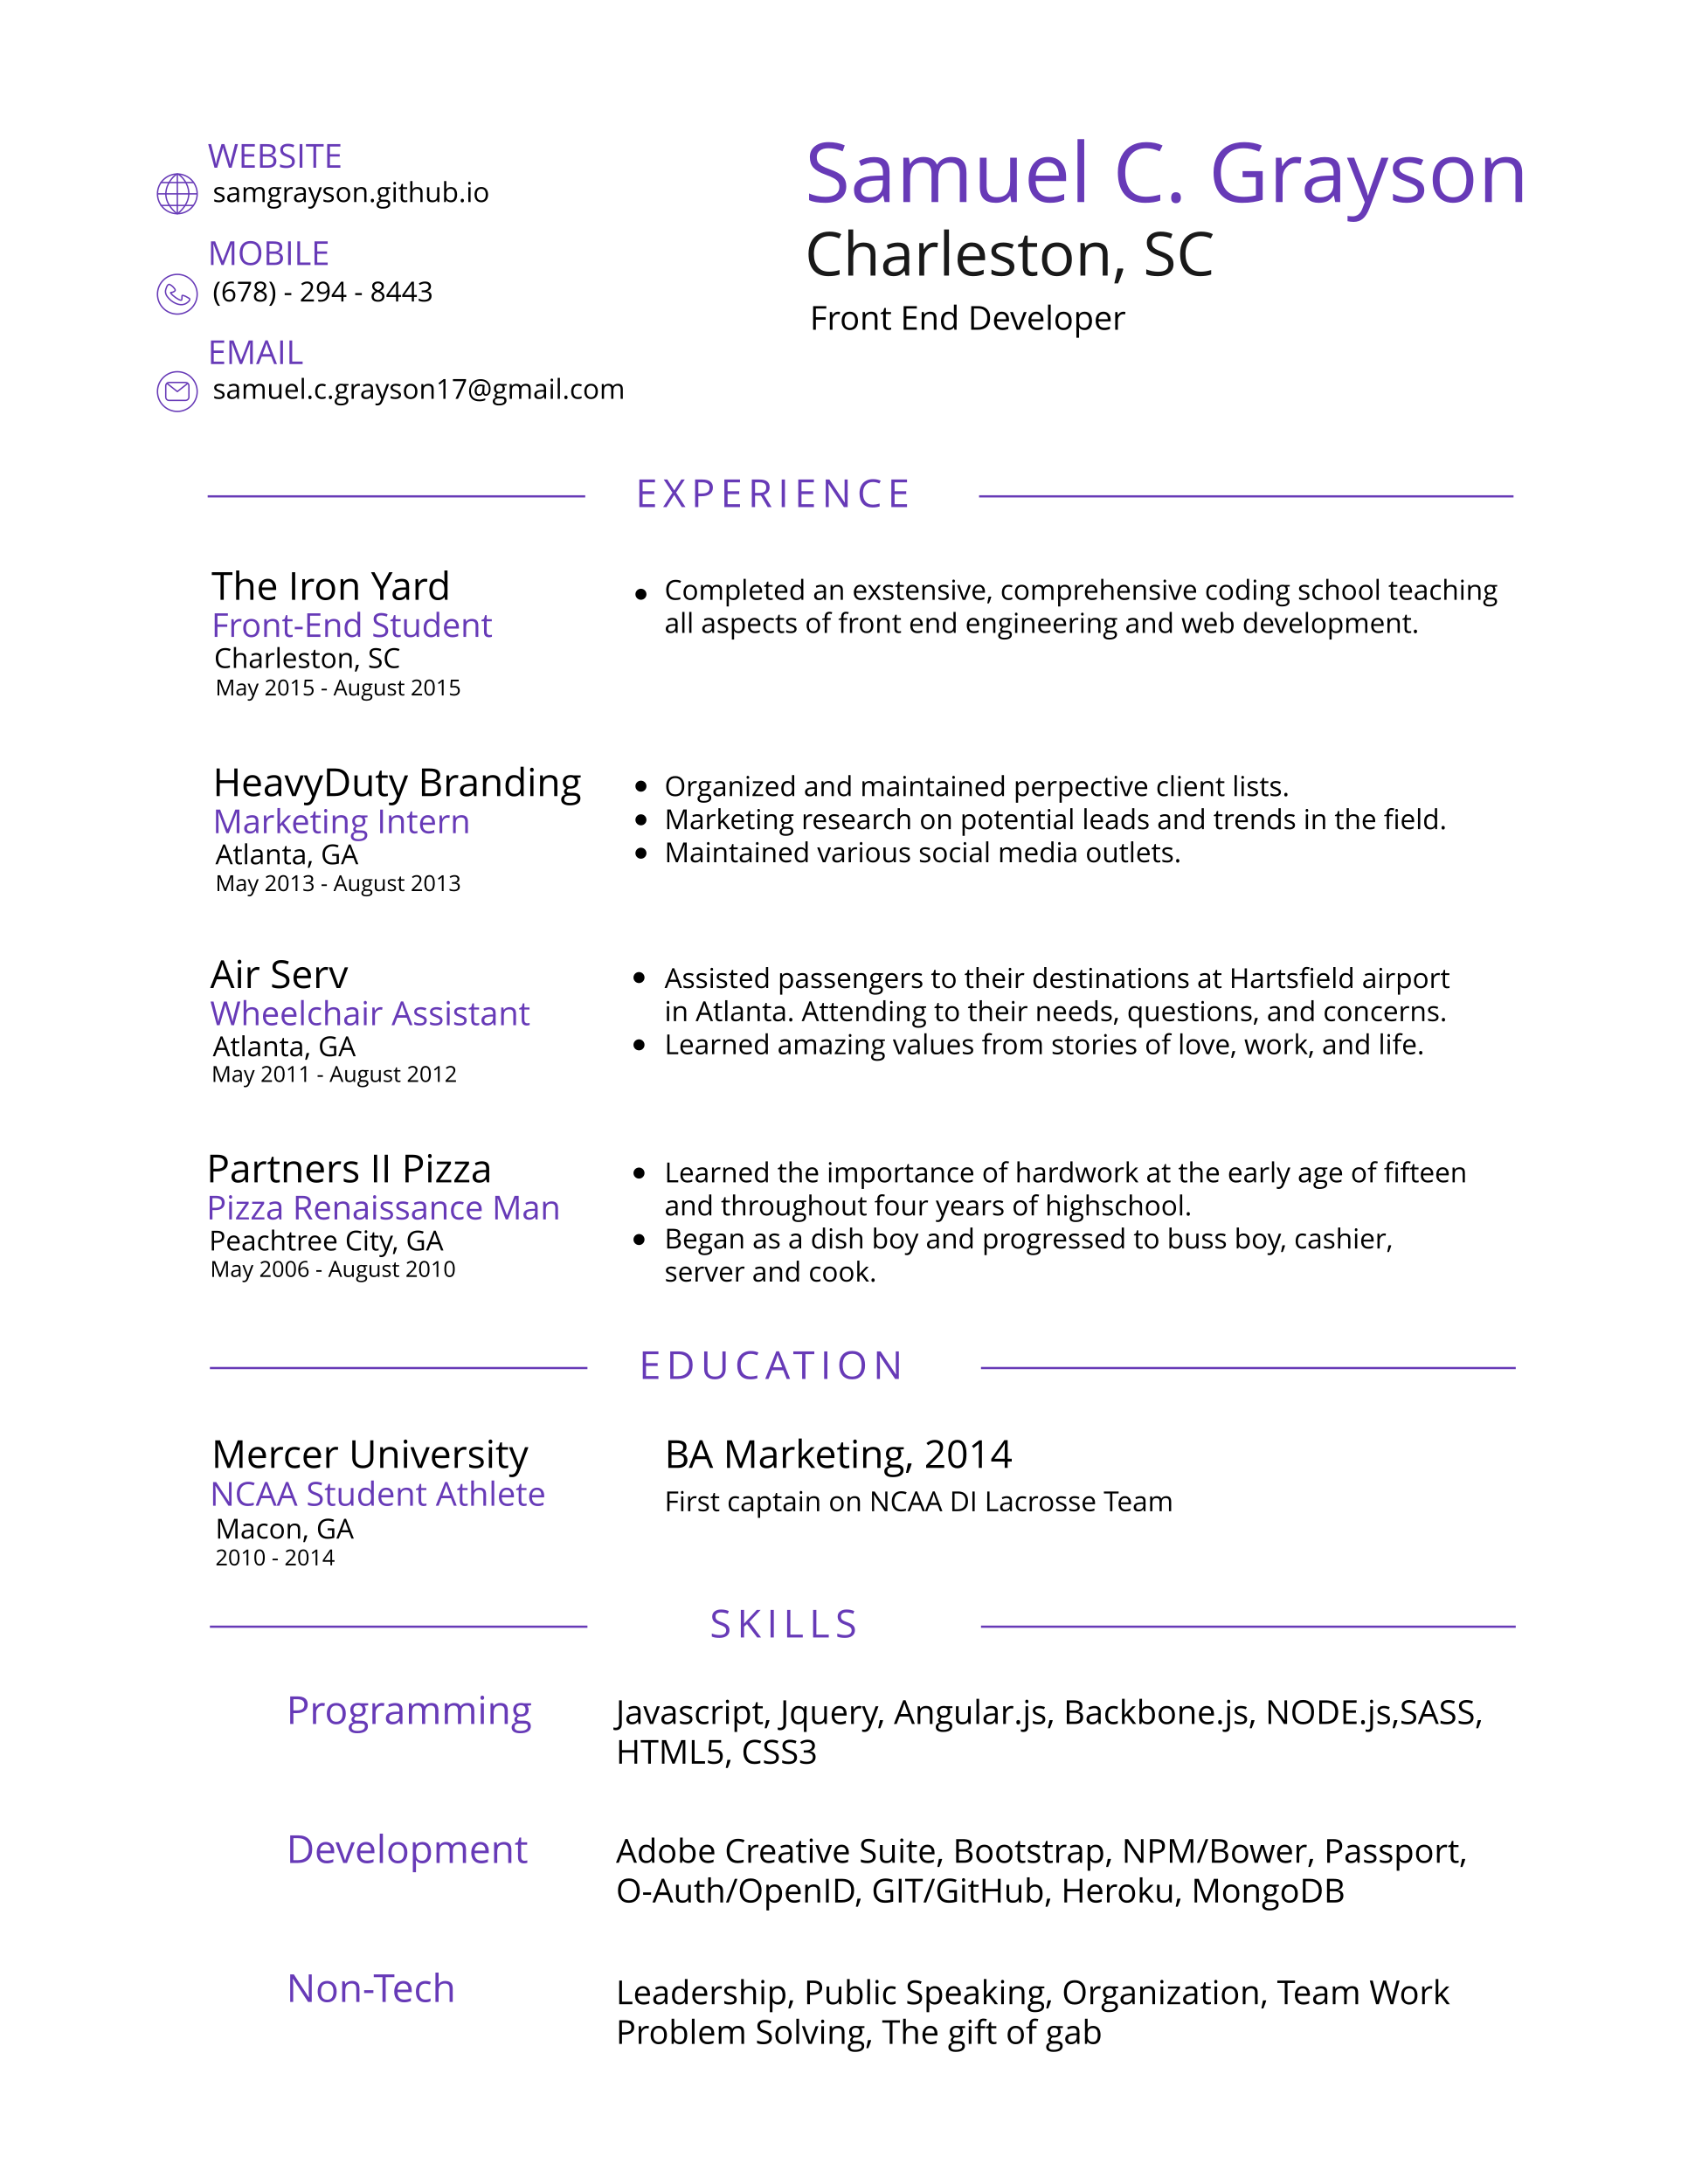
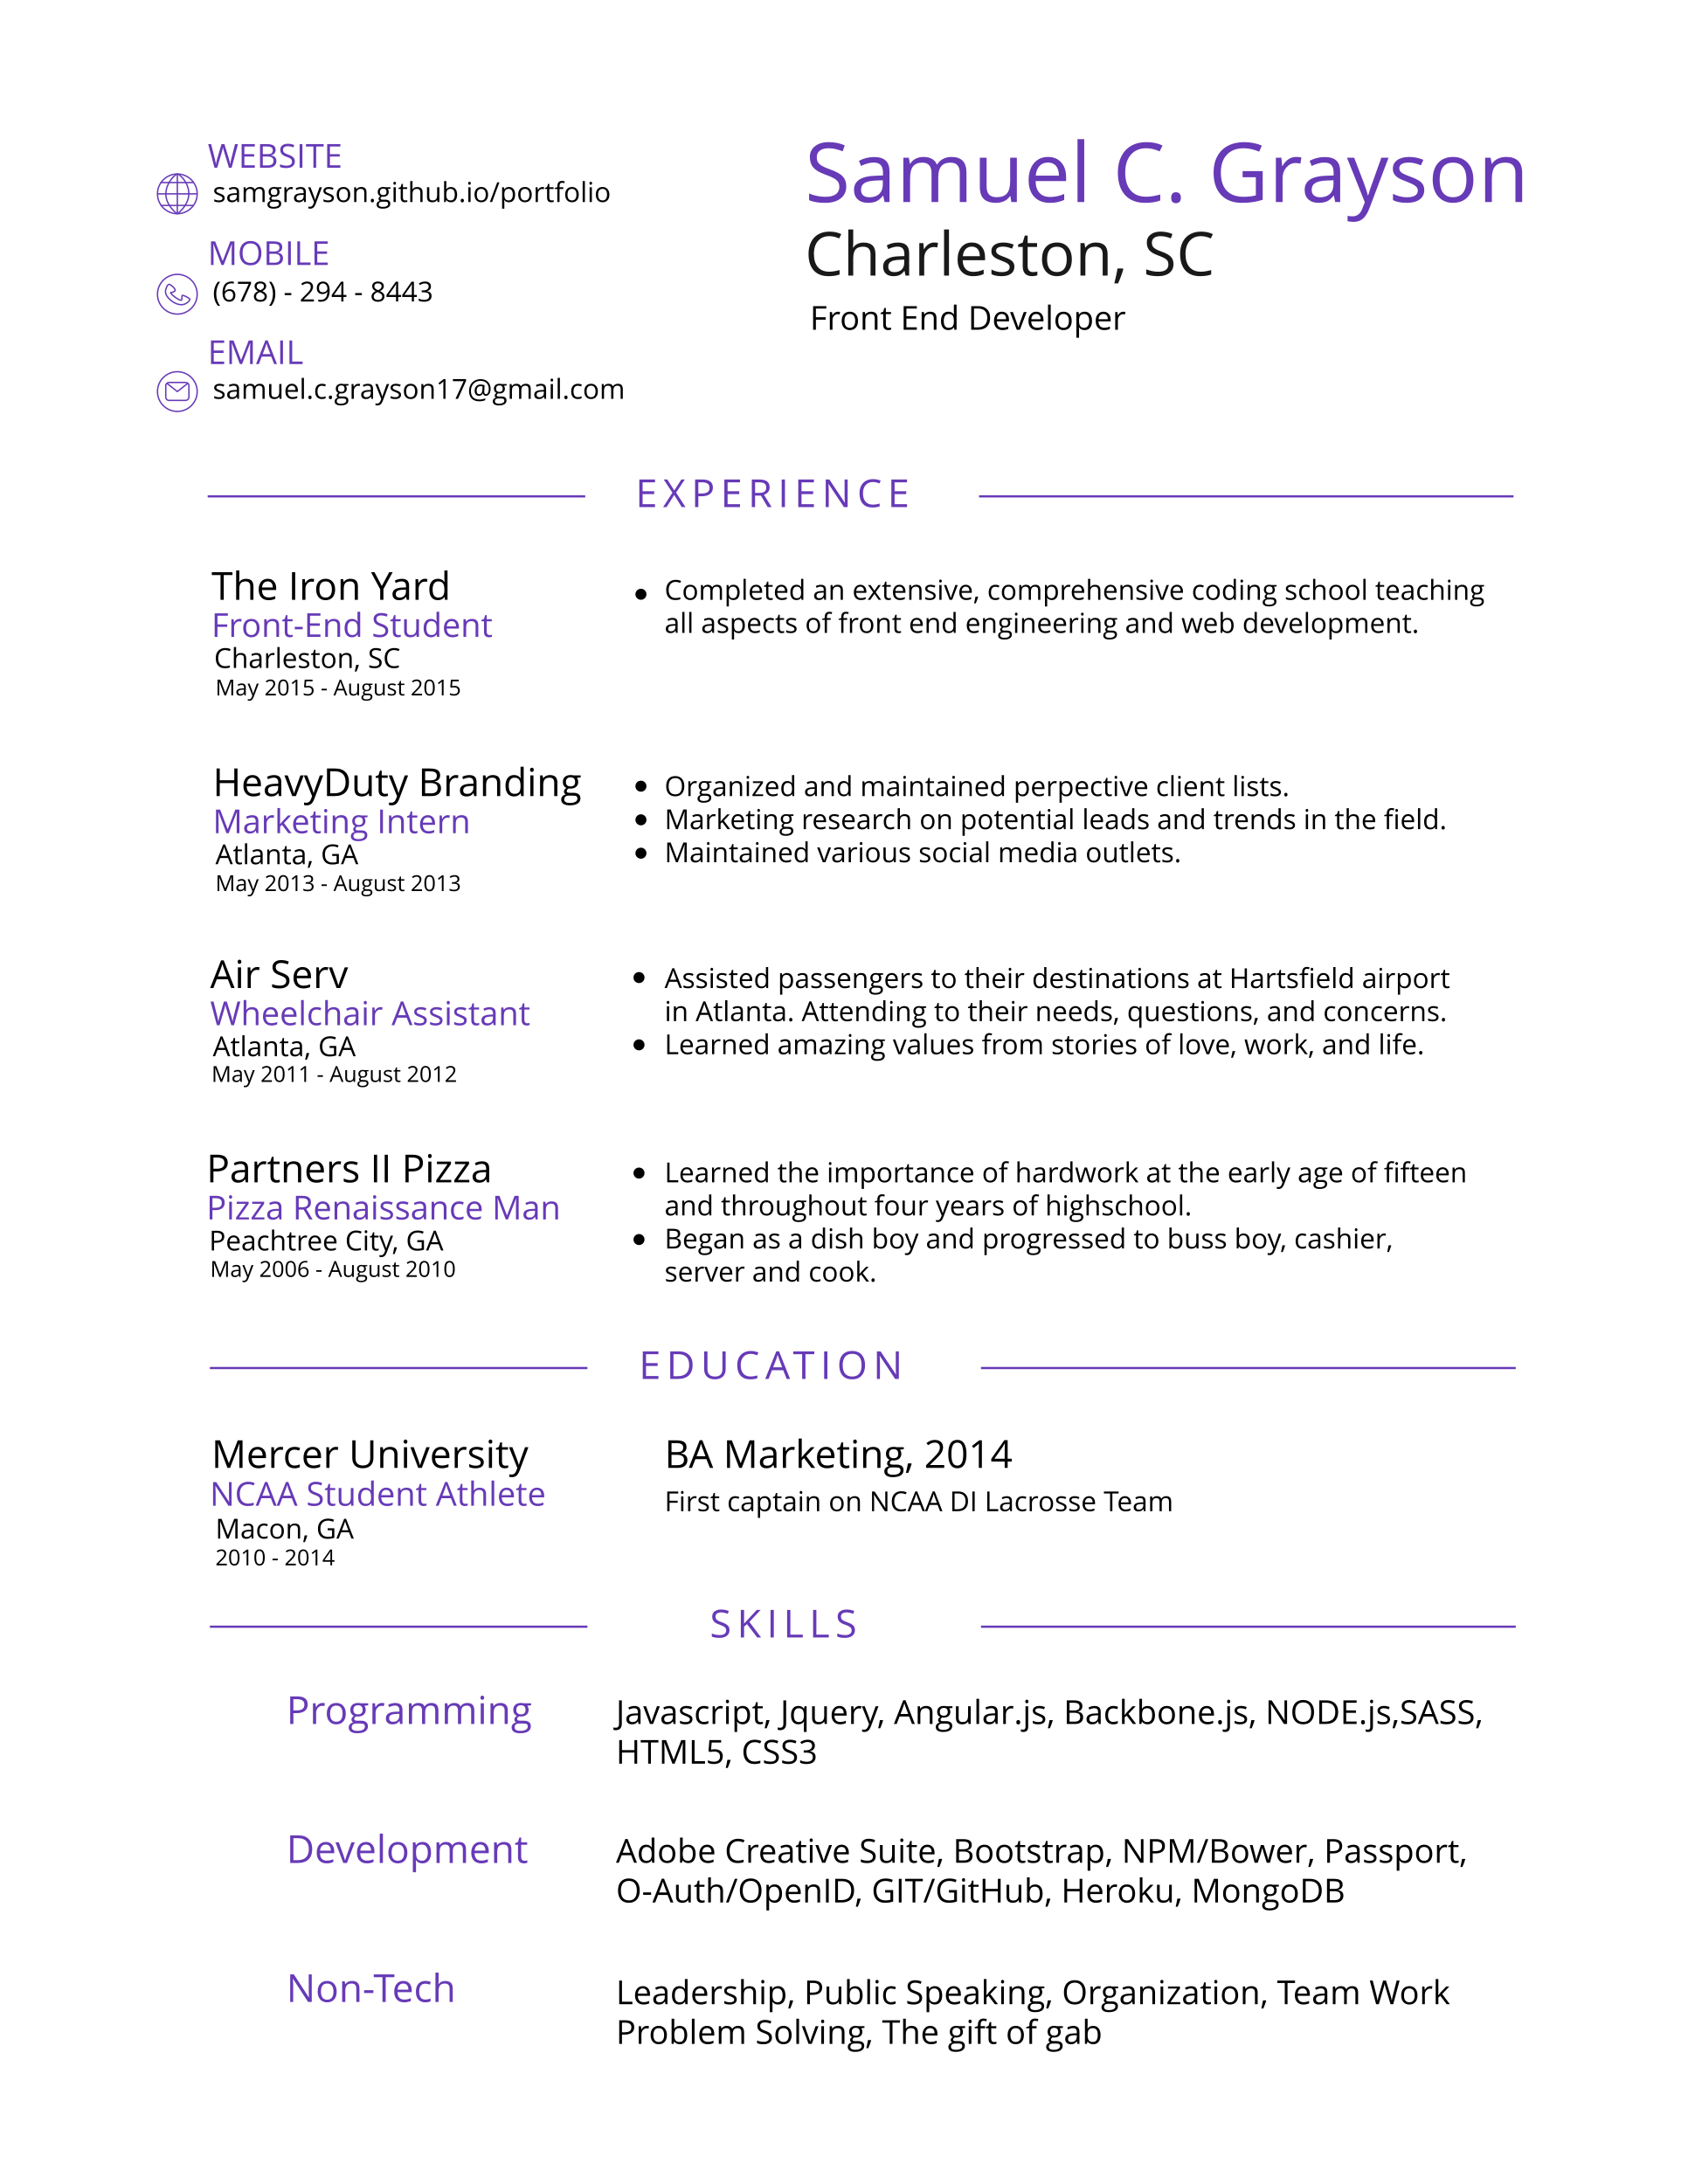
<svg xmlns="http://www.w3.org/2000/svg" xmlns:xlink="http://www.w3.org/1999/xlink" version="1.1" id="Layer_1" x="0px" y="0px" viewBox="0 0 612 792" style="enable-background:new 0 0 612 792;" xml:space="preserve">
  <style type="text/css">
	.st0{fill:#673AB7;}
	.st1{font-family:'OpenSans';}
	.st2{font-size:30px;}
	.st3{fill:#191919;}
	.st4{font-size:22px;}
	.st5{font-size:12px;}
	.st6{font-size:10px;}
	.st7{font-size:14px;}
	.st8{letter-spacing:2;}
	.st9{fill:none;stroke:#673AB7;stroke-width:0.8;stroke-miterlimit:10;}
	.st10{fill:none;stroke:#673AB7;stroke-width:0.5;stroke-miterlimit:10;}
	.st11{fill:none;stroke:#673AB7;stroke-width:0.5;stroke-linejoin:round;stroke-miterlimit:10;}
	.st12{font-size:8px;}
	#weblink:hover {
		text-decoration: underline;
	}
</style>
  <text transform="matrix(1 0 0 1 291.821 73.2598)" class="st0 st1 st2">Samuel C. Grayson</text>
  <g>
    <text transform="matrix(1 0 0 1 291.8211 99.9319)" class="st3 st1 st4">Charleston, SC</text>
  </g>
  <g>
    <text transform="matrix(1 0 0 1 75.3326 60.8188)" class="st0 st1 st5">WEBSITE</text>
  </g>
-   <a xlink:href="http://samgrayson.github.io/portfolio/app" target="_blank" id="weblink">
-     <text transform="matrix(1 0 0 1 77.1512 73.2597)" class="st1 st6">samgrayson.github.io</text>
+   <a xlink:href="http://samgrayson.github.io/portfolio/" target="_blank" id="weblink">
+     <text transform="matrix(1 0 0 1 77.1512 73.2597)" class="st1 st6">samgrayson.github.io/portfolio</text>
  </a>
  <text transform="matrix(1 0 0 1 75.3328 96.0925)" class="st0 st1 st5">MOBILE</text>
  <text transform="matrix(1 0 0 1 77.1511 109.3277)" class="st1 st6">(678) - 294 - 8443</text>
  <text transform="matrix(1 0 0 1 75.3325 132.0298)" class="st0 st1 st5">EMAIL</text>
  <text transform="matrix(1 0 0 1 77.1511 144.6198)" class="st1 st6">samuel.c.grayson17@gmail.com</text>
  <text transform="matrix(1.0174 0 0 1 230.4245 183.8911)" class="st0 st1 st7 st8">EXPERIENCE</text>
  <line class="st9" x1="212.2" y1="180" x2="75.3" y2="180" />
  <line class="st9" x1="355" y1="180" x2="548.8" y2="180" />
  <text transform="matrix(1 0 0 1 76.6759 217.5097)" class="st1 st7">The Iron Yard</text>
  <text transform="matrix(1 0 0 1 76.6759 230.9753)" class="st0 st1 st5">Front-End Student</text>
  <text transform="matrix(1 0 0 1 77.6269 242.2326)" class="st1 st6">Charleston, SC</text>
  <text transform="matrix(1 0 0 1 77.1514 288.6858)" class="st1 st7">HeavyDuty Branding</text>
  <text transform="matrix(1 0 0 1 77.1514 302.1514)" class="st0 st1 st5">Marketing Intern</text>
  <text transform="matrix(1 0 0 1 78.1025 313.4087)" class="st1 st6">Atlanta, GA</text>
  <text transform="matrix(1 0 0 1 76.2005 358.3009)" class="st1 st7">Air Serv</text>
  <text transform="matrix(1 0 0 1 76.2005 371.7665)" class="st0 st1 st5">Wheelchair Assistant</text>
  <text transform="matrix(1 0 0 1 77.1515 383.0237)" class="st1 st6">Atlanta, GA</text>
  <text transform="matrix(1 0 0 1 74.857 428.7463)" class="st1 st7">Partners II Pizza</text>
  <text transform="matrix(1 0 0 1 74.857 442.2119)" class="st0 st1 st5">Pizza Renaissance Man</text>
  <text transform="matrix(1 0 0 1 75.8081 453.4692)" class="st1 st6">Peachtree City, GA</text>
  <circle class="st10" cx="64.3" cy="70.3" r="7.2" />
  <circle class="st10" cx="64.3" cy="106.7" r="7.2" />
  <circle class="st10" cx="64.3" cy="142" r="7.2" />
  <path class="st10" d="M64.3,63.1c-0.9,0-8.9,7.3,0,14.5" />
  <path class="st10" d="M64.3,63.1c0.9-0.2,8.9,7.1,0,14.5" />
  <line class="st10" x1="64.3" y1="63.1" x2="64.3" y2="77.6" />
  <line class="st11" x1="58.2" y1="74.5" x2="70.2" y2="74.5" />
  <line class="st10" x1="57.1" y1="70.3" x2="71.5" y2="70.3" />
  <line class="st10" x1="58.2" y1="66.2" x2="70.1" y2="66.2" />
  <path class="st11" d="M61.6,103.2c-0.9-0.5-1.5,1.6-1.6,2.3c-0.1,1.6,1.2,2.7,1.7,3.2c1.1,1,3.3,2.3,5.2,1.6  c0.9-0.3,2.5-1.6,1.7-2.1c-0.8-0.5-1.7-1-2.4-1.1c-0.4-0.1-0.1,1.1-0.3,1.6c-0.1,0.6-2-0.5-3-1.4c-0.2-0.1-1.3-1.2-1-1.2  c0.6-0.1,0.7-0.1,1.1-0.3c0.4-0.2,0.7-0.6,0.5-0.8C63,104.2,62.4,103.6,61.6,103.2z" />
  <path class="st11" d="M67.3,145.2h-6c-0.7,0-1.2-0.5-1.2-1.2v-4.1c0-0.4,0.2-0.7,0.4-0.9c0.2-0.2,0.5-0.3,0.8-0.3h6  c0.7,0,1.2,0.5,1.2,1.2v4.1C68.5,144.7,67.9,145.2,67.3,145.2z" />
  <polyline class="st11" points="60.5,139 64.3,142 68.1,139 " />
  <text transform="matrix(1 0 0 1 240.955 217.5098)">
-     <tspan x="0" y="0" class="st1 st6">Completed an exstensive, comprehensive coding school teaching</tspan>
+     <tspan x="0" y="0" class="st1 st6">Completed an extensive, comprehensive coding school teaching</tspan>
    <tspan x="0" y="12" class="st1 st6">all aspects of front end engineering and web development. </tspan>
  </text>
  <text transform="matrix(1 0 0 1 240.9552 288.6858)">
    <tspan x="0" y="0" class="st1 st6">Organized and maintained perpective client lists.</tspan>
    <tspan x="0" y="12" class="st1 st6">Marketing research on potential leads and trends in the field. </tspan>
    <tspan x="0" y="24" class="st1 st6">Maintained various social media outlets.</tspan>
  </text>
  <text transform="matrix(1 0 0 1 240.9553 358.3008)">
    <tspan x="0" y="0" class="st1 st6">Assisted passengers to their destinations at Hartsfield airport </tspan>
    <tspan x="0" y="12" class="st1 st6">in Atlanta. Attending to their needs, questions, and concerns.</tspan>
    <tspan x="0" y="24" class="st1 st6">Learned amazing values from stories of love, work, and life.</tspan>
  </text>
  <text transform="matrix(1 0 0 1 240.9549 428.7468)">
    <tspan x="0" y="0" class="st1 st6">Learned the importance of hardwork at the early age of fifteen </tspan>
    <tspan x="0" y="12" class="st1 st6">and throughout four years of highschool.</tspan>
    <tspan x="0" y="24" class="st1 st6">Began as a dish boy and progressed to buss boy, cashier, </tspan>
    <tspan x="0" y="36" class="st1 st6">server and cook.</tspan>
  </text>
  <circle cx="232.4" cy="215.5" r="2" />
  <circle cx="232.4" cy="285.1" r="2" />
  <circle cx="232.4" cy="297.3" r="2" />
  <circle cx="232.4" cy="309.4" r="2" />
  <circle cx="231.7" cy="354.5" r="2" />
  <circle cx="231.7" cy="378.9" r="2" />
  <circle cx="231.7" cy="425.4" r="2" />
  <circle cx="231.7" cy="449.5" r="2" />
  <text transform="matrix(1 0 0 1 78.1023 252.1982)" class="st1 st12">May 2015 - August 2015</text>
  <text transform="matrix(1 0 0 1 78.1024 323.1395)" class="st1 st12">May 2013 - August 2013</text>
  <text transform="matrix(1 0 0 1 76.6757 392.3454)" class="st1 st12">May 2011 - August 2012</text>
  <text transform="matrix(1 0 0 1 76.2004 463.0509)" class="st1 st12">May 2006 - August 2010</text>
  <text transform="matrix(1.0174 0 0 1 231.6667 500.0586)" class="st0 st1 st7 st8">EDUCATION</text>
  <line class="st9" x1="213" y1="496.1" x2="76.1" y2="496.1" />
  <line class="st9" x1="355.7" y1="496.1" x2="549.6" y2="496.1" />
  <text transform="matrix(1 0 0 1 76.6759 532.3117)" class="st1 st7">Mercer University</text>
  <text transform="matrix(1 0 0 1 76.0917 546.027)" class="st0 st1 st5">NCAA Student Athlete</text>
  <text transform="matrix(1 0 0 1 240.9554 532.3113)" class="st1 st7">BA Marketing, 2014</text>
  <text transform="matrix(1 0 0 1 78.1023 557.9384)" class="st1 st6">Macon, GA</text>
  <text transform="matrix(1 0 0 1 240.9552 548.0146)" class="st1 st6">First captain on NCAA DI Lacrosse Team</text>
  <text transform="matrix(1.0174 0 0 1 257.3699 593.8123)" class="st0 st1 st7 st8">SKILLS</text>
  <line class="st9" x1="213" y1="589.9" x2="76.1" y2="589.9" />
  <line class="st9" x1="355.7" y1="589.9" x2="549.6" y2="589.9" />
  <text transform="matrix(1 0 0 1 78.1026 567.6668)" class="st1 st12">2010 - 2014</text>
  <text transform="matrix(1 0 0 1 103.8512 625.1801)">
    <tspan x="0" y="0" class="st0 st1 st7">Programming</tspan>
    <tspan x="0" y="50.4" class="st0 st1 st7">Development</tspan>
    <tspan x="0" y="100.8" class="st0 st1 st7">Non-Tech</tspan>
  </text>
  <text transform="matrix(1 0 0 1 223.3533 625.1801)">
    <tspan x="0" y="0" class="st1 st5">Javascript, Jquery, Angular.js, Backbone.js, NODE.js,SASS,</tspan>
    <tspan x="0" y="14.4" class="st1 st5">HTML5, CSS3</tspan>
  </text>
  <text transform="matrix(1 0 0 1 223.3533 675.5013)">
    <tspan x="0" y="0" class="st1 st5">Adobe Creative Suite, Bootstrap, NPM/Bower, Passport,</tspan>
    <tspan x="0" y="14.4" class="st1 st5">O-Auth/OpenID, GIT/GitHub, Heroku, MongoDB</tspan>
  </text>
  <text transform="matrix(1 0 0 1 223.3535 726.7955)">
    <tspan x="0" y="0" class="st1 st5">Leadership, Public Speaking, Organization, Team Work</tspan>
    <tspan x="0" y="14.4" class="st1 st5">Problem Solving, The gift of gab</tspan>
  </text>
  <text transform="matrix(1 0 0 1 293.6638 119.5809)" class="st1 st5">Front End Developer</text>
</svg>
